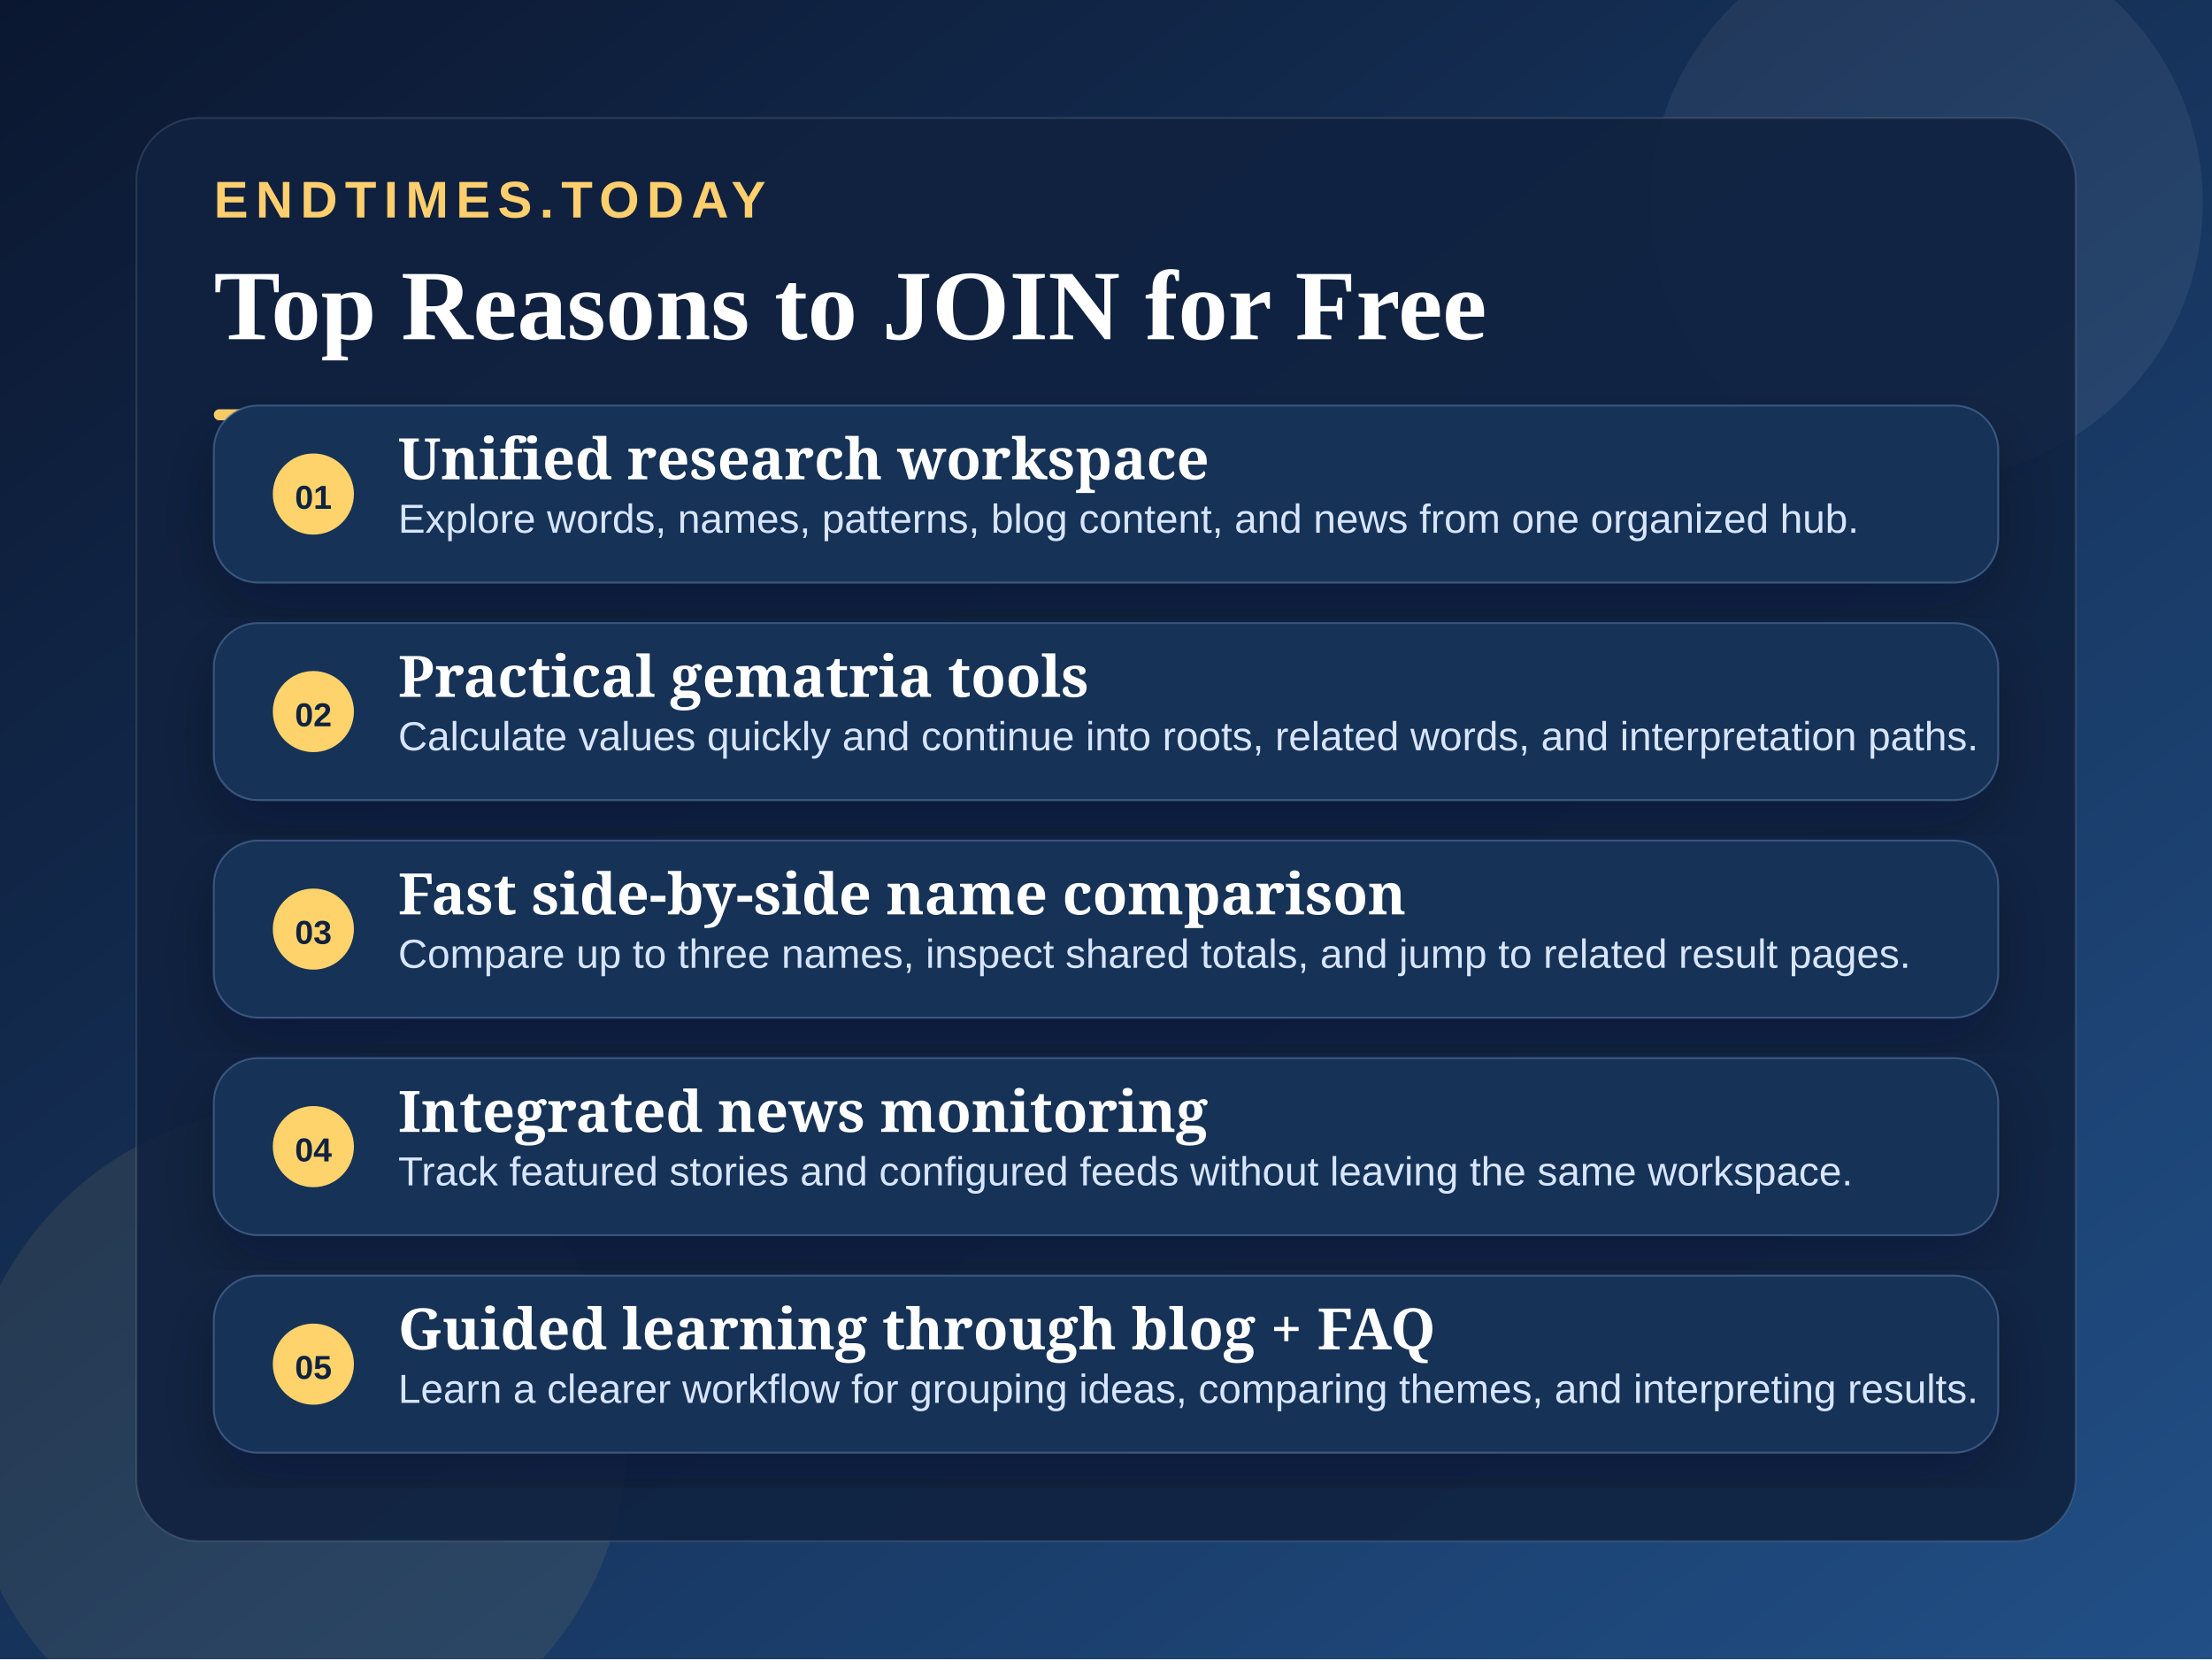
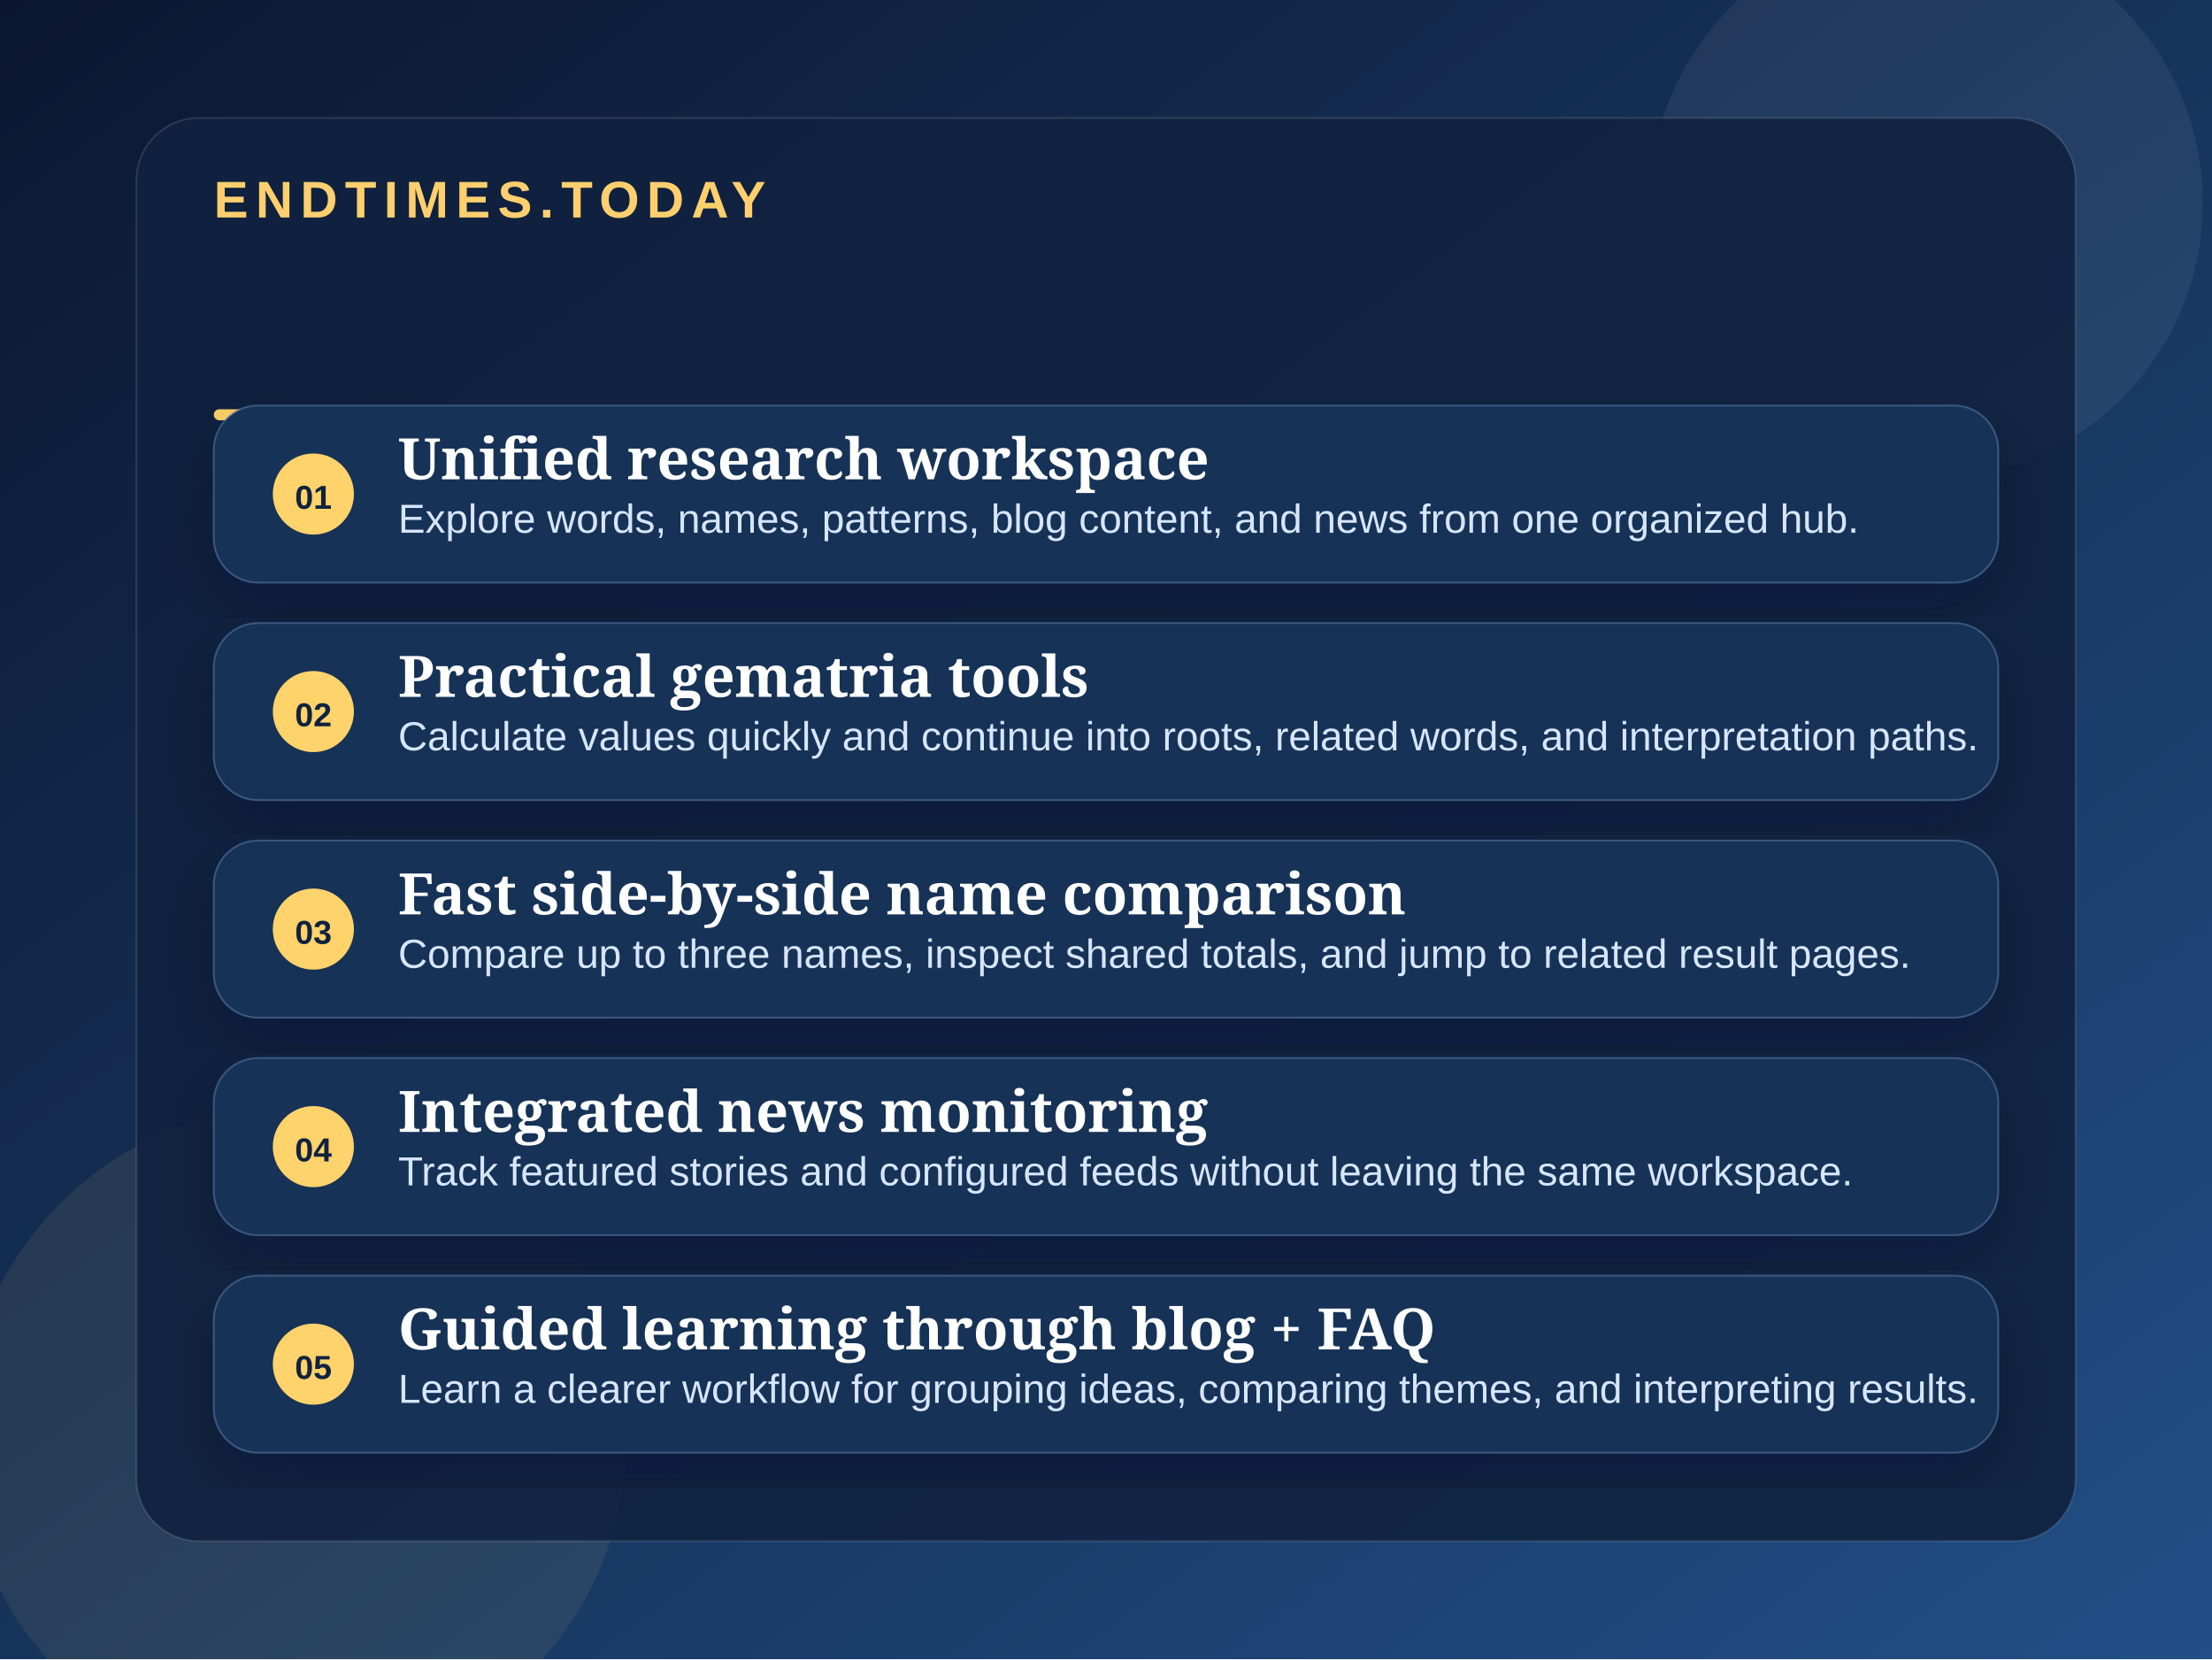
<svg xmlns="http://www.w3.org/2000/svg" width="1200" height="900" viewBox="0 0 1200 900" role="img" aria-labelledby="title desc">
  <defs>
    <linearGradient id="bg" x1="0" y1="0" x2="1" y2="1">
      <stop offset="0%" stop-color="#0b1730" />
      <stop offset="100%" stop-color="#214f86" />
    </linearGradient>
    <linearGradient id="accent" x1="0" y1="0" x2="1" y2="0">
      <stop offset="0%" stop-color="#ffd36b" />
      <stop offset="100%" stop-color="#ff9a31" />
    </linearGradient>
    <filter id="shadow" x="-20%" y="-20%" width="140%" height="140%">
      <feDropShadow dx="0" dy="14" stdDeviation="16" flood-color="#07101f" flood-opacity="0.28" />
    </filter>
  </defs>
  <rect width="1200" height="900" fill="url(#bg)" />
  <circle cx="1045" cy="110" r="150" fill="#ffffff" opacity="0.06" />
  <circle cx="160" cy="780" r="180" fill="#ffd36b" opacity="0.08" />
  <rect x="74" y="64" width="1052" height="772" rx="34" fill="#102240" fill-opacity="0.9" stroke="#ffffff" stroke-opacity="0.12" />
  <g transform="translate(116 118)">
    <text x="0" y="0" fill="#ffcf6e" font-size="28" font-family="Arial, Helvetica, sans-serif" font-weight="700" letter-spacing="4">ENDTIMES.TODAY</text>
-     <text x="0" y="66" fill="#ffffff" font-size="54" font-family="Georgia, 'Times New Roman', serif" font-weight="700">Top Reasons to JOIN for Free</text>
    <rect x="0" y="104" width="220" height="6" rx="3" fill="url(#accent)" />
  </g>
  <g transform="translate(116 220)">
    <rect x="0" y="0" width="968" height="96" rx="24" fill="#163156" stroke="#5f82b1" stroke-opacity="0.5" filter="url(#shadow)" />
    <circle cx="54" cy="48" r="22" fill="#ffd36b" />
    <text x="54" y="56" text-anchor="middle" fill="#102240" font-size="18" font-family="Arial, Helvetica, sans-serif" font-weight="700">01</text>
    <text x="100" y="40" fill="#ffffff" font-size="31" font-family="Georgia, serif" font-weight="700">Unified research workspace</text>
    <text x="100" y="69" fill="#d7e5ff" font-size="22" font-family="Arial, Helvetica, sans-serif">Explore words, names, patterns, blog content, and news from one organized hub.</text>
  </g>
  <g transform="translate(116 338)">
    <rect x="0" y="0" width="968" height="96" rx="24" fill="#163156" stroke="#5f82b1" stroke-opacity="0.5" filter="url(#shadow)" />
    <circle cx="54" cy="48" r="22" fill="#ffd36b" />
    <text x="54" y="56" text-anchor="middle" fill="#102240" font-size="18" font-family="Arial, Helvetica, sans-serif" font-weight="700">02</text>
    <text x="100" y="40" fill="#ffffff" font-size="31" font-family="Georgia, serif" font-weight="700">Practical gematria tools</text>
    <text x="100" y="69" fill="#d7e5ff" font-size="22" font-family="Arial, Helvetica, sans-serif">Calculate values quickly and continue into roots, related words, and interpretation paths.</text>
  </g>
  <g transform="translate(116 456)">
    <rect x="0" y="0" width="968" height="96" rx="24" fill="#163156" stroke="#5f82b1" stroke-opacity="0.5" filter="url(#shadow)" />
    <circle cx="54" cy="48" r="22" fill="#ffd36b" />
    <text x="54" y="56" text-anchor="middle" fill="#102240" font-size="18" font-family="Arial, Helvetica, sans-serif" font-weight="700">03</text>
    <text x="100" y="40" fill="#ffffff" font-size="31" font-family="Georgia, serif" font-weight="700">Fast side-by-side name comparison</text>
    <text x="100" y="69" fill="#d7e5ff" font-size="22" font-family="Arial, Helvetica, sans-serif">Compare up to three names, inspect shared totals, and jump to related result pages.</text>
  </g>
  <g transform="translate(116 574)">
    <rect x="0" y="0" width="968" height="96" rx="24" fill="#163156" stroke="#5f82b1" stroke-opacity="0.5" filter="url(#shadow)" />
    <circle cx="54" cy="48" r="22" fill="#ffd36b" />
    <text x="54" y="56" text-anchor="middle" fill="#102240" font-size="18" font-family="Arial, Helvetica, sans-serif" font-weight="700">04</text>
    <text x="100" y="40" fill="#ffffff" font-size="31" font-family="Georgia, serif" font-weight="700">Integrated news monitoring</text>
    <text x="100" y="69" fill="#d7e5ff" font-size="22" font-family="Arial, Helvetica, sans-serif">Track featured stories and configured feeds without leaving the same workspace.</text>
  </g>
  <g transform="translate(116 692)">
    <rect x="0" y="0" width="968" height="96" rx="24" fill="#163156" stroke="#5f82b1" stroke-opacity="0.5" filter="url(#shadow)" />
    <circle cx="54" cy="48" r="22" fill="#ffd36b" />
    <text x="54" y="56" text-anchor="middle" fill="#102240" font-size="18" font-family="Arial, Helvetica, sans-serif" font-weight="700">05</text>
    <text x="100" y="40" fill="#ffffff" font-size="31" font-family="Georgia, serif" font-weight="700">Guided learning through blog + FAQ</text>
    <text x="100" y="69" fill="#d7e5ff" font-size="22" font-family="Arial, Helvetica, sans-serif">Learn a clearer workflow for grouping ideas, comparing themes, and interpreting results.</text>
  </g>
</svg>
